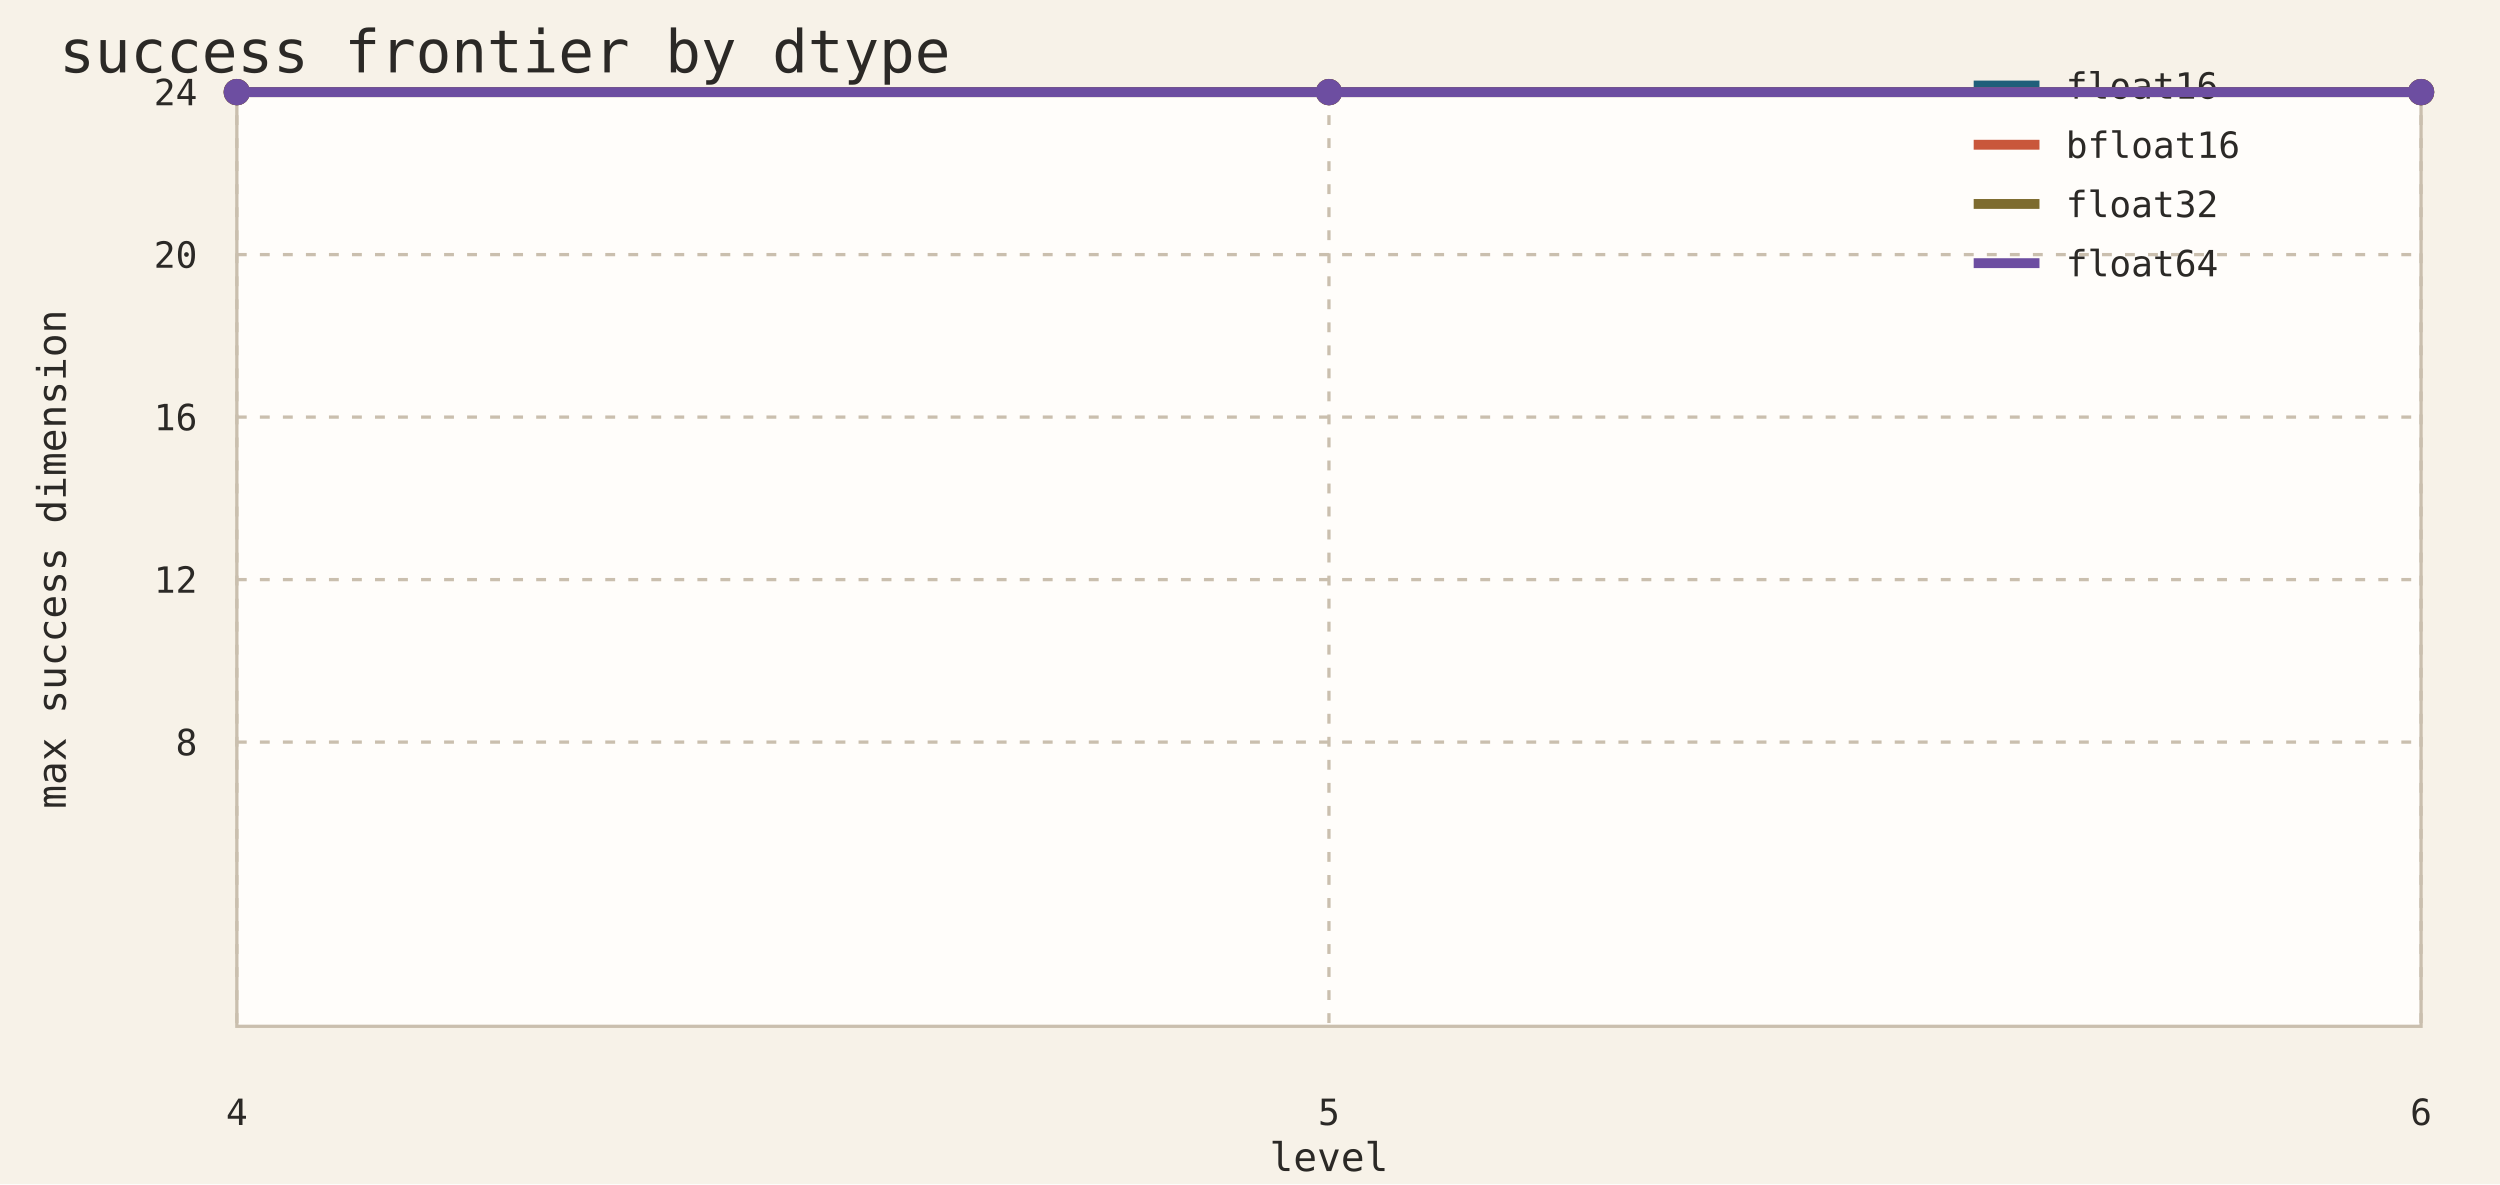
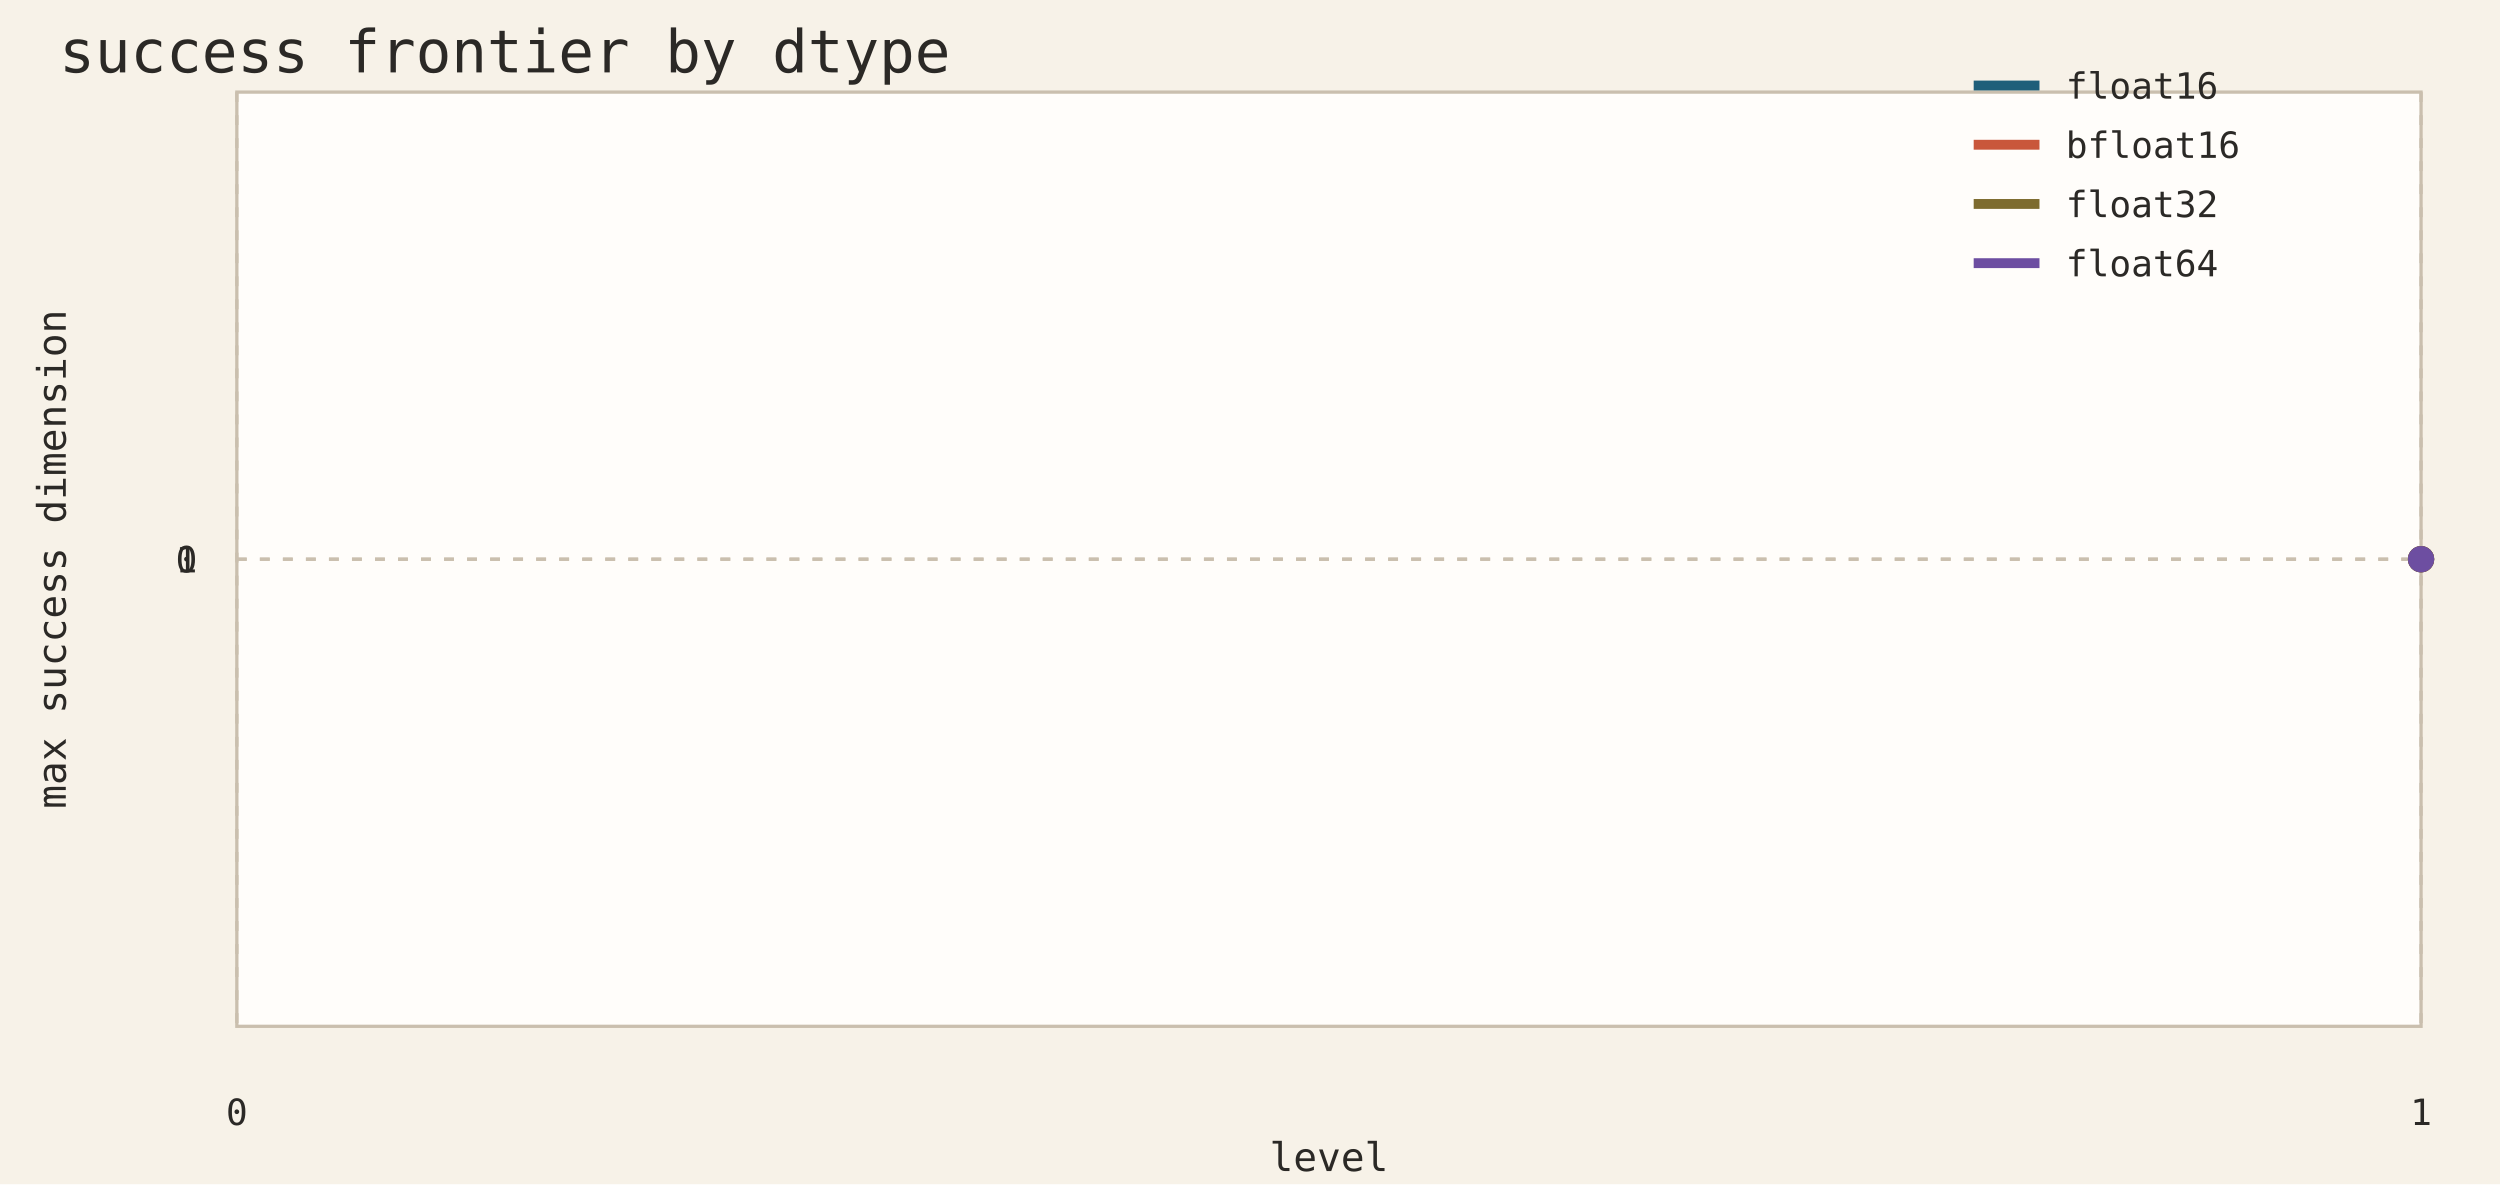
<svg xmlns="http://www.w3.org/2000/svg" width="760" height="360" viewBox="0 0 760 360">
  <rect width="760" height="360" fill="#f7f2e8" />
  <text x="18" y="22" font-size="18" font-family="monospace" fill="#2b2926">success frontier by dtype</text>
  <rect x="72" y="28" width="664" height="284" fill="#fffdfa" stroke="#cabfae" />
  <line x1="72.0" y1="28" x2="72.0" y2="312" stroke="#cabfae" stroke-dasharray="3 4" />
-   <text x="72.0" y="342" text-anchor="middle" font-size="11" font-family="monospace" fill="#2b2926">4</text>
-   <line x1="404.0" y1="28" x2="404.0" y2="312" stroke="#cabfae" stroke-dasharray="3 4" />
-   <text x="404.0" y="342" text-anchor="middle" font-size="11" font-family="monospace" fill="#2b2926">5</text>
+   <text x="72.0" y="342" text-anchor="middle" font-size="11" font-family="monospace" fill="#2b2926">0</text>
  <line x1="736.0" y1="28" x2="736.0" y2="312" stroke="#cabfae" stroke-dasharray="3 4" />
-   <text x="736.0" y="342" text-anchor="middle" font-size="11" font-family="monospace" fill="#2b2926">6</text>
-   <line x1="72" y1="225.6" x2="736" y2="225.6" stroke="#cabfae" stroke-dasharray="3 4" />
-   <text x="60" y="229.6" text-anchor="end" font-size="11" font-family="monospace" fill="#2b2926">8</text>
-   <line x1="72" y1="176.2" x2="736" y2="176.2" stroke="#cabfae" stroke-dasharray="3 4" />
-   <text x="60" y="180.2" text-anchor="end" font-size="11" font-family="monospace" fill="#2b2926">12</text>
-   <line x1="72" y1="126.8" x2="736" y2="126.8" stroke="#cabfae" stroke-dasharray="3 4" />
-   <text x="60" y="130.8" text-anchor="end" font-size="11" font-family="monospace" fill="#2b2926">16</text>
-   <line x1="72" y1="77.4" x2="736" y2="77.4" stroke="#cabfae" stroke-dasharray="3 4" />
-   <text x="60" y="81.4" text-anchor="end" font-size="11" font-family="monospace" fill="#2b2926">20</text>
-   <line x1="72" y1="28.0" x2="736" y2="28.0" stroke="#cabfae" stroke-dasharray="3 4" />
-   <text x="60" y="32.0" text-anchor="end" font-size="11" font-family="monospace" fill="#2b2926">24</text>
+   <text x="736.0" y="342" text-anchor="middle" font-size="11" font-family="monospace" fill="#2b2926">1</text>
+   <line x1="72" y1="170.0" x2="736" y2="170.0" stroke="#cabfae" stroke-dasharray="3 4" />
+   <text x="60" y="174.0" text-anchor="end" font-size="11" font-family="monospace" fill="#2b2926">0</text>
+   <line x1="72" y1="170.0" x2="736" y2="170.0" stroke="#cabfae" stroke-dasharray="3 4" />
+   <text x="60" y="174.0" text-anchor="end" font-size="11" font-family="monospace" fill="#2b2926">1</text>
  <text x="404.0" y="356" text-anchor="middle" font-size="12" font-family="monospace" fill="#2b2926">level</text>
  <text x="20" y="170.0" transform="rotate(-90 20 170.0)" text-anchor="middle" font-size="12" font-family="monospace" fill="#2b2926">max success dimension</text>
-   <polyline fill="none" stroke="#1f5f7a" stroke-width="3" points="72.0,28.0 404.0,28.0 736.0,28.0" />
-   <circle cx="72.0" cy="28.0" r="4" fill="#1f5f7a" />
-   <circle cx="404.0" cy="28.0" r="4" fill="#1f5f7a" />
-   <circle cx="736.0" cy="28.0" r="4" fill="#1f5f7a" />
+   <polyline fill="none" stroke="#1f5f7a" stroke-width="3" points="736.0,170.0" />
+   <circle cx="736.0" cy="170.0" r="4" fill="#1f5f7a" />
  <line x1="600" y1="26" x2="620" y2="26" stroke="#1f5f7a" stroke-width="3" />
  <text x="628" y="30" font-size="11" font-family="monospace" fill="#2b2926">float16</text>
-   <polyline fill="none" stroke="#c9573b" stroke-width="3" points="72.0,28.0 404.0,28.0 736.0,28.0" />
-   <circle cx="72.0" cy="28.0" r="4" fill="#c9573b" />
-   <circle cx="404.0" cy="28.0" r="4" fill="#c9573b" />
-   <circle cx="736.0" cy="28.0" r="4" fill="#c9573b" />
+   <polyline fill="none" stroke="#c9573b" stroke-width="3" points="736.0,170.0" />
+   <circle cx="736.0" cy="170.0" r="4" fill="#c9573b" />
  <line x1="600" y1="44" x2="620" y2="44" stroke="#c9573b" stroke-width="3" />
  <text x="628" y="48" font-size="11" font-family="monospace" fill="#2b2926">bfloat16</text>
-   <polyline fill="none" stroke="#7d6b2f" stroke-width="3" points="72.0,28.0 404.0,28.0 736.0,28.0" />
-   <circle cx="72.0" cy="28.0" r="4" fill="#7d6b2f" />
-   <circle cx="404.0" cy="28.0" r="4" fill="#7d6b2f" />
-   <circle cx="736.0" cy="28.0" r="4" fill="#7d6b2f" />
+   <polyline fill="none" stroke="#7d6b2f" stroke-width="3" points="736.0,170.0" />
+   <circle cx="736.0" cy="170.0" r="4" fill="#7d6b2f" />
  <line x1="600" y1="62" x2="620" y2="62" stroke="#7d6b2f" stroke-width="3" />
  <text x="628" y="66" font-size="11" font-family="monospace" fill="#2b2926">float32</text>
-   <polyline fill="none" stroke="#6d4ea1" stroke-width="3" points="72.0,28.0 404.0,28.0 736.0,28.0" />
-   <circle cx="72.0" cy="28.0" r="4" fill="#6d4ea1" />
-   <circle cx="404.0" cy="28.0" r="4" fill="#6d4ea1" />
-   <circle cx="736.0" cy="28.0" r="4" fill="#6d4ea1" />
+   <polyline fill="none" stroke="#6d4ea1" stroke-width="3" points="736.0,170.0" />
+   <circle cx="736.0" cy="170.0" r="4" fill="#6d4ea1" />
  <line x1="600" y1="80" x2="620" y2="80" stroke="#6d4ea1" stroke-width="3" />
  <text x="628" y="84" font-size="11" font-family="monospace" fill="#2b2926">float64</text>
</svg>
